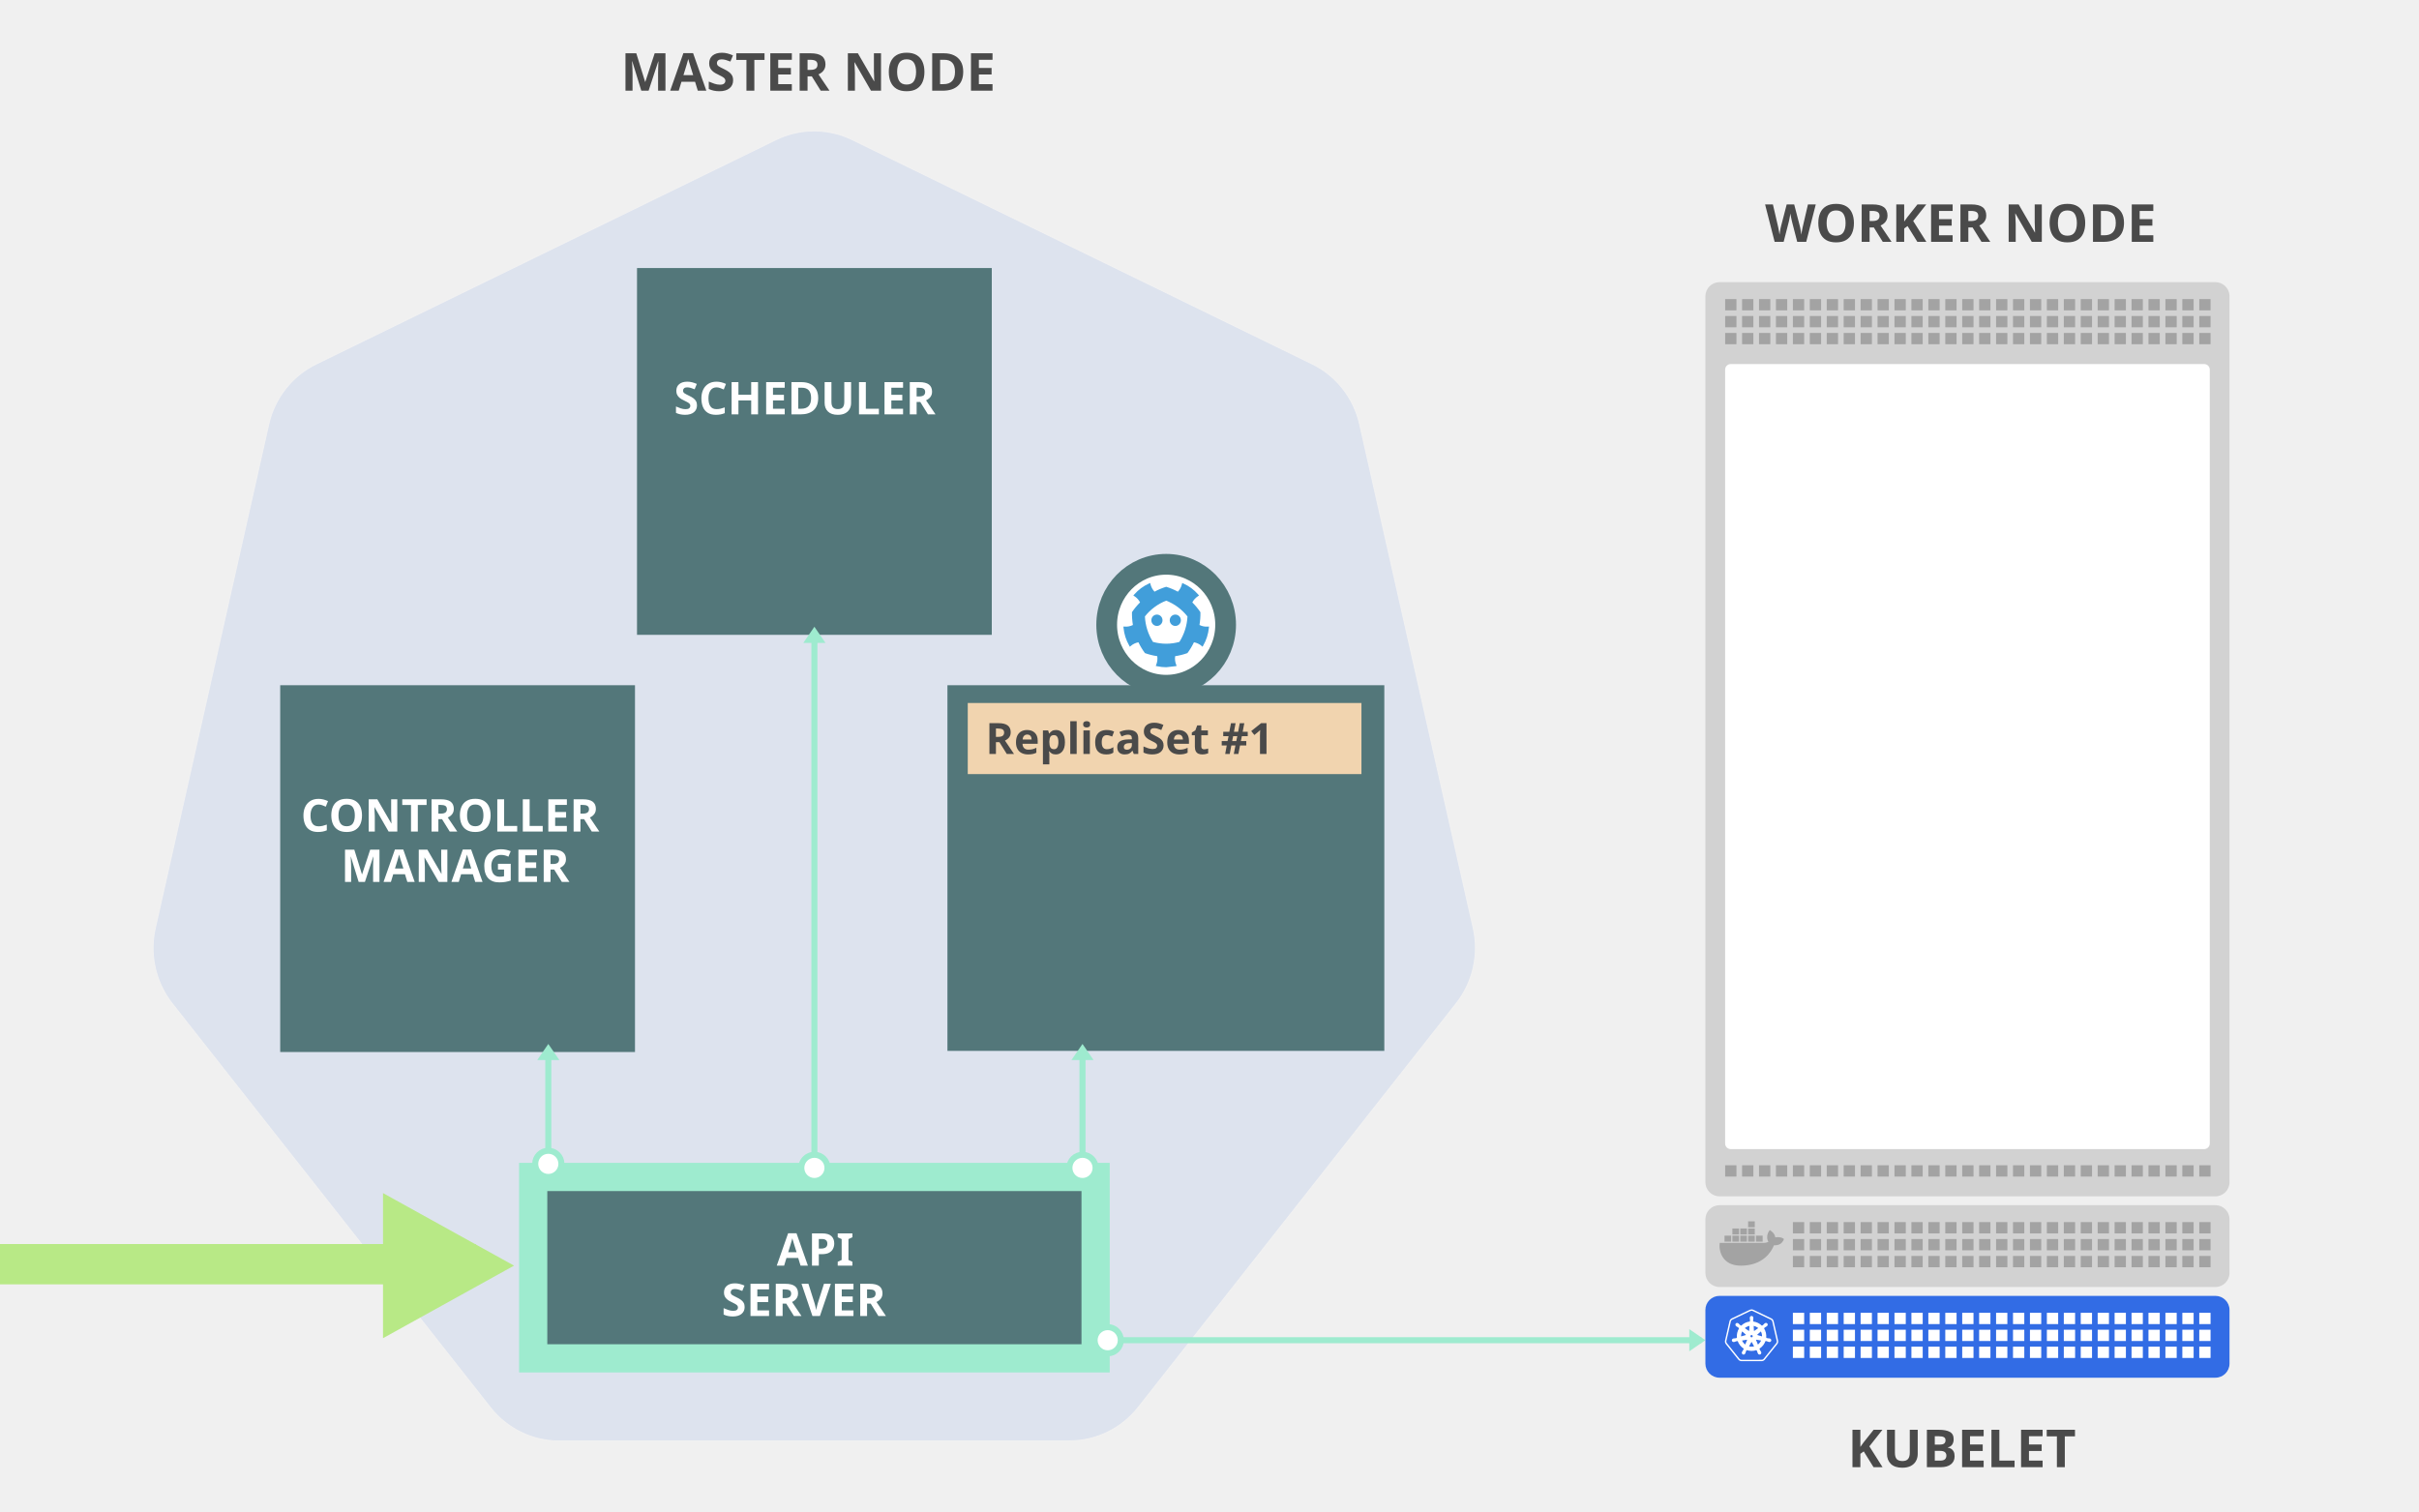
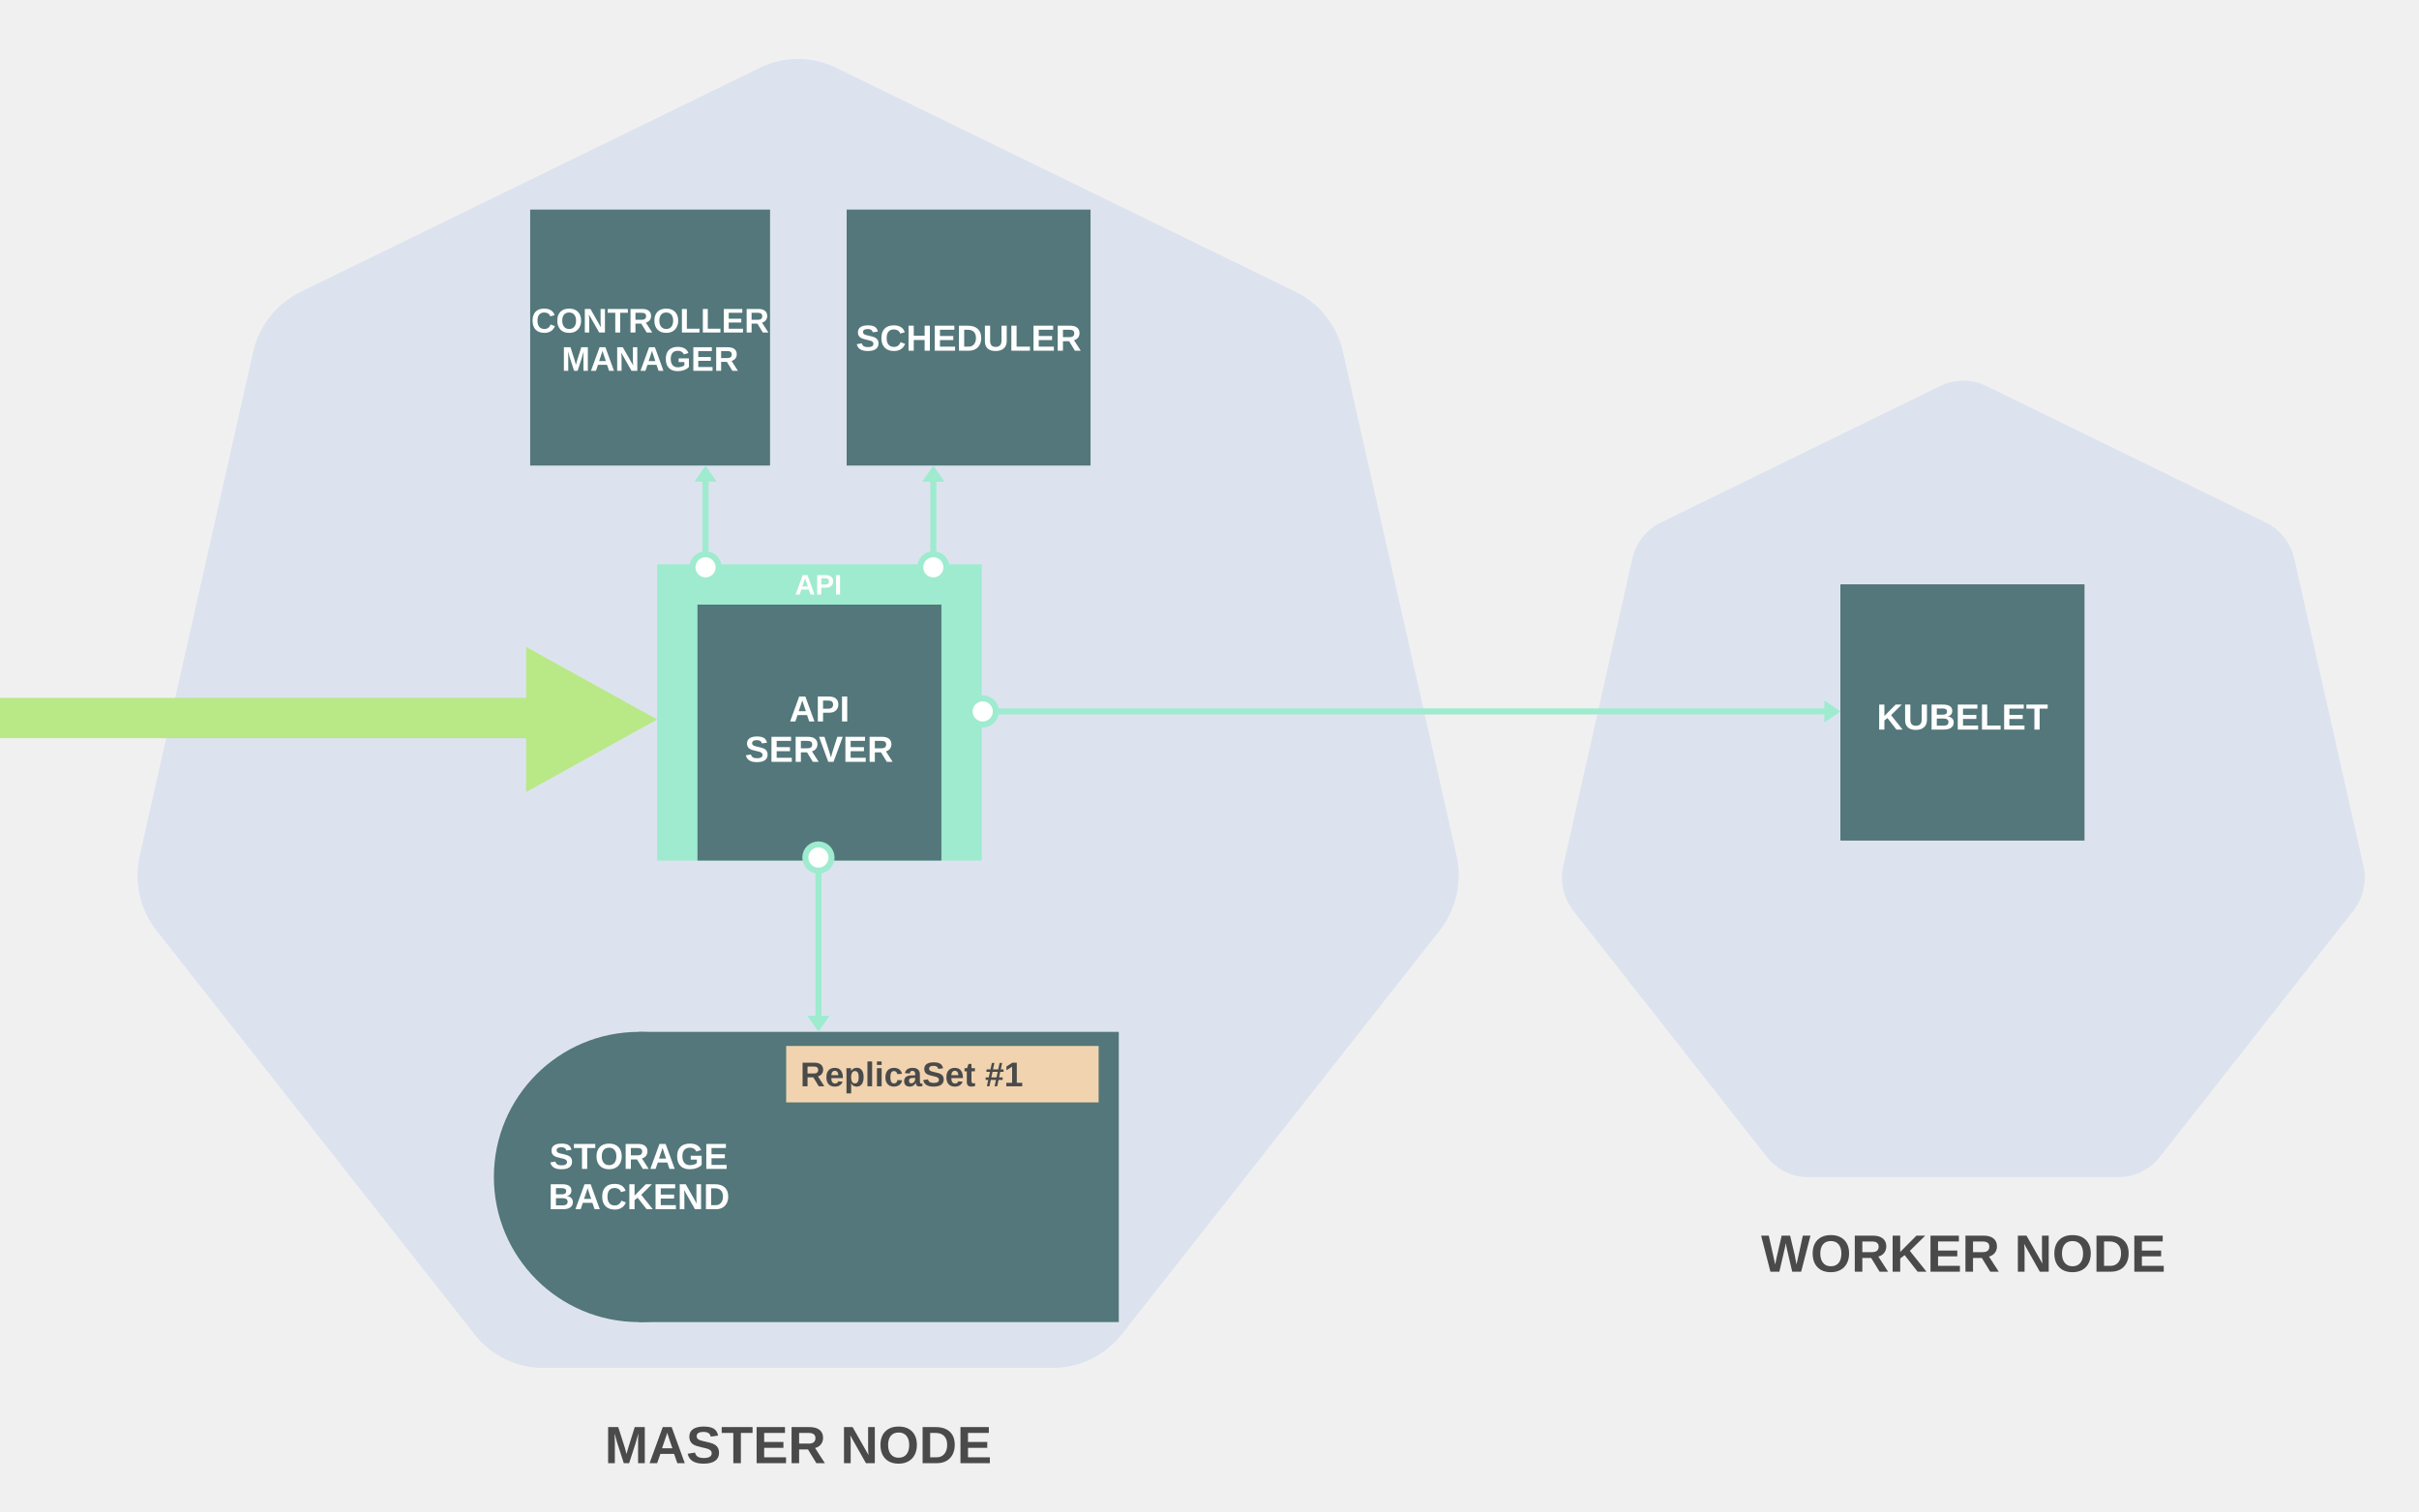
- <svg xmlns="http://www.w3.org/2000/svg" viewBox="0 0 1200 750">
-   <g fill="none" fill-rule="evenodd">
-     <path d="M401.654 65.01a43.165 43.165 0 0 0-16.713 4.32L156.887 180.618c-11.957 5.832-20.641 16.861-23.596 29.967L77.03 460.565c-2.625 11.637-.49 23.854 5.92 33.87a44.171 44.171 0 0 0 2.48 3.514l157.85 200.444c8.277 10.507 20.826 16.624 34.096 16.622l253.137-.06c13.265.01 25.814-6.096 34.096-16.592L722.4 497.89c8.281-10.512 11.384-24.273 8.429-37.384l-56.35-249.981c-2.954-13.105-11.639-24.135-23.596-29.967L422.8 69.33a43.134 43.134 0 0 0-21.146-4.32z" opacity=".1" fill="#326CE5" fill-rule="nonzero" stroke="#FFF" stroke-width=".5" />
-     <path fill="#53777A" d="M139 340h176v182H139z" />
-     <text font-family="sans-serif" font-size="22.4" font-weight="bold" fill="#FFF" transform="translate(139 340)">
-       <tspan x="10.229" y="72.606">CONTROLLER </tspan>
-       <tspan x="30.135" y="97.606">MANAGER</tspan>
+ <svg xmlns="http://www.w3.org/2000/svg" width="1200px" height="750px" viewBox="0 0 1200 750" version="1.1">
+   <g id="schedule-pods-1" stroke="none" stroke-width="1" fill="none" fill-rule="evenodd">
+     <g id="Kubernetes-background" opacity="0.1" transform="translate(67, 28)" fill="#326CE5" fill-rule="nonzero" stroke="#FFFFFF" stroke-width="0.5">
+       <path d="M326.654,1.011 C320.855,1.309 315.173,2.777 309.941,5.33 L81.887,116.618 C69.93,122.45 61.246,133.479 58.291,146.585 L2.029,396.566 C-0.596,408.202 1.54,420.419 7.95,430.434 C8.719,431.646 9.546,432.819 10.429,433.949 L168.279,634.393 C176.556,644.9 189.105,651.017 202.375,651.015 L455.512,650.955 C468.777,650.965 481.326,644.859 489.608,634.363 L647.4,433.89 C655.681,423.378 658.784,409.617 655.829,396.506 L599.479,146.525 C596.525,133.42 587.84,122.39 575.883,116.558 L347.8,5.33 C341.22,2.119 333.948,0.634 326.654,1.011 Z" id="path3055" />
+     </g>
+     <rect id="Rectangle" fill="#9EEBCF" x="326" y="280" width="161" height="147" />
+     <g id="Group-3" transform="translate(346, 300)">
+       <polygon id="Rectangle" fill="#53777A" points="0 0 121 0 121 127 0 127" />
+       <text id="API-SERVER" font-family="Arial-BoldMT, Arial" font-size="18" font-weight="bold" fill="#FFFFFF">
+         <tspan x="45.497" y="58">API</tspan>
+         <tspan x="23.489" y="78">SERVER</tspan>
+       </text>
+     </g>
+     <g id="Kubernetes-background" opacity="0.1" transform="translate(774, 188)" fill="#326CE5" fill-rule="nonzero" stroke="#FFFFFF" stroke-width="0.5">
+       <path d="M198.574,0.615 C195.049,0.797 191.594,1.691 188.414,3.245 L49.78,71.008 C42.511,74.559 37.231,81.275 35.436,89.255 L1.233,241.467 C-0.362,248.552 0.936,255.991 4.833,262.09 C5.3,262.828 5.803,263.542 6.34,264.23 L102.297,386.279 C107.329,392.677 114.957,396.402 123.024,396.4 L276.907,396.364 C284.971,396.37 292.599,392.652 297.634,386.261 L393.556,264.194 C398.59,257.793 400.476,249.414 398.68,241.431 L364.425,89.218 C362.629,81.239 357.35,74.523 350.081,70.972 L211.428,3.245 C207.428,1.29 203.008,0.386 198.574,0.615 Z" id="path3055" />
+     </g>
+     <g id="Green-arrow-right" transform="translate(0, 331)" fill="#B8E986">
+       <polygon id="Triangle" points="326 26 261 62 261 -10" />
+       <polygon id="Rectangle" points="0 35.278 1.7734272e-15 15.278 307 15.278 307 35.278" />
+     </g>
+     <rect id="Rectangle-4" fill="#53777A" x="317" y="512" width="238" height="144" />
+     <g id="Group-6" transform="translate(390, 519)">
+       <rect id="Rectangle-3" fill="#F1D4AF" x="0" y="-2.27373675e-13" width="155" height="28" />
+       <text id="ReplicaSet-#1" font-family="Arial-BoldMT, Arial" font-size="17" font-weight="bold" fill="#4A4A4A">
+         <tspan x="7" y="20">ReplicaSet #1</tspan>
+       </text>
+     </g>
+     <g id="Group" transform="translate(245, 512)">
+       <circle id="Oval" fill="#53777A" cx="72" cy="72" r="72" />
+       <text id="STORAGE-BACKEND" font-family="Arial-BoldMT, Arial" font-size="18" font-weight="bold" fill="#FFFFFF">
+         <tspan x="27.497" y="68">STORAGE</tspan>
+         <tspan x="27" y="88">BACKEND</tspan>
+       </text>
+     </g>
+     <g id="right-arrow" transform="translate(699, 353) scale(1, -1) translate(-699, -353) translate(487, 340)" fill-rule="nonzero">
+       <polygon id="Line" fill="#9EEBCF" points="0 11.5 415.295 11.5 424 11.5 424 14.5 0 14.5" />
+       <circle id="Base" stroke="#9EEBCF" stroke-width="3" fill="#FFFFFF" cx="0.5" cy="13" r="6.5" />
+       <polygon id="Tip" fill="#9EEBCF" points="426 13 418 18.5 418 7.5" />
+     </g>
+     <g id="Group-3" transform="translate(420, 104)" fill="#53777A">
+       <polygon id="Rectangle" points="0 2.27373675e-13 121 2.27373675e-13 121 127 0 127" />
+     </g>
+     <polygon id="Rectangle" fill="#53777A" points="913 290 1034 290 1034 417 913 417" />
+     <polygon id="Rectangle" fill="#53777A" points="913 290 1034 290 1034 417 913 417" />
+     <text id="KUBELET" font-family="Arial-BoldMT, Arial" font-size="18" font-weight="bold" fill="#FFFFFF">
+       <tspan x="931" y="362">KUBELET</tspan>
    </text>
-     <path fill="#53777A" d="M316 133h176v182H316z" />
-     <text font-family="sans-serif" font-size="22.4" font-weight="bold" fill="#FFF" transform="translate(316 133)">
-       <tspan x="18.306" y="72.606">SCHEDULER</tspan>
+     <text id="SCHEDULER" font-family="Arial-BoldMT, Arial" font-size="18" font-weight="bold" fill="#FFFFFF">
+       <tspan x="424.496" y="174">SCHEDULER</tspan>
    </text>
-     <path d="M264.5 584h279v90h-279v-90z" stroke="#9EEBCF" stroke-width="14" fill="#53777A" />
-     <text font-family="sans-serif" font-size="22.4" font-weight="bold" fill="#FFF" transform="translate(271 591)">
-       <tspan x="114.33" y="37">API</tspan>
-       <tspan x="86.942" y="62">SERVER</tspan>
+     <text id="MASTER-NODE" fill="#4A4A4A" font-family="Arial-BoldMT, Arial" font-size="26" font-weight="bold">
+       <tspan x="299.941" y="726">MASTER NODE</tspan>
    </text>
-     <g fill="#B8E986">
-       <path d="M255 628l-65 36v-72z" />
-       <path d="M0 637.278v-20h236v20z" />
+     <text id="WORKER-NODE" fill="#4A4A4A" font-family="Arial-BoldMT, Arial" font-size="26" font-weight="bold">
+       <tspan x="873.612" y="631">WORKER NODE</tspan>
+     </text>
+     <g id="Group-3" transform="translate(263, 104)">
+       <polygon id="Rectangle" fill="#53777A" points="0 2.27373675e-13 119 2.27373675e-13 119 127 0 127" />
+       <text id="CONTROLLER-MANAGER" font-family="Arial-BoldMT, Arial" font-size="17" font-weight="bold" fill="#FFFFFF">
+         <tspan x="0.477" y="61">CONTROLLER </tspan>
+         <tspan x="15.585" y="80">MANAGER</tspan>
+       </text>
    </g>
-     <path fill="#53777A" d="M470 340h216.72v181.44H470z" />
-     <path fill="#F1D4AF" d="M480.08 348.82h195.3v35.28h-195.3z" />
-     <text font-family="sans-serif" font-size="21.42" font-weight="bold" fill="#4A4A4A" transform="translate(480.08 348.82)">
-       <tspan x="8.82" y="25.3">ReplicaSet #1</tspan>
-     </text>
-     <g transform="translate(549 280)">
-       <ellipse stroke="#53777A" stroke-width="10.29" fill="#FFF" cx="29.5" cy="30" rx="29.5" ry="30" />
-       <g fill="#419EDA" fill-rule="nonzero">
-         <path d="M27.692 27.767c0 1.56-1.24 2.822-2.77 2.822s-2.768-1.262-2.768-2.822c0-1.554 1.238-2.822 2.768-2.822 1.53 0 2.77 1.268 2.77 2.822zm3.578.001c0 1.56 1.241 2.822 2.77 2.822 1.53 0 2.769-1.262 2.769-2.823 0-1.554-1.24-2.822-2.768-2.822-1.53 0-2.77 1.268-2.77 2.822z" />
-         <path d="M50.154 30.916a7.85 7.85 0 0 1-4.127-.81 33.76 33.76 0 0 0 .472-6.337 32.762 32.762 0 0 0-4.023-4.86 8.092 8.092 0 0 1 2.836-3.096l.52-.327-.405-.466c-2.087-2.395-4.577-4.246-7.401-5.502l-.563-.25-.143.607a8.167 8.167 0 0 1-2.007 3.712 31.817 31.817 0 0 0-5.798-2.435 31.845 31.845 0 0 0-5.79 2.43 8.165 8.165 0 0 1-2-3.704l-.144-.607-.56.249c-2.789 1.238-5.348 3.14-7.4 5.499l-.407.466.52.328a8.076 8.076 0 0 1 2.828 3.08 32.902 32.902 0 0 0-4.016 4.84 33.88 33.88 0 0 0 .46 6.38 7.835 7.835 0 0 1-4.106.803l-.61-.047.057.62a21.75 21.75 0 0 0 2.846 8.879l.31.537.466-.403a7.904 7.904 0 0 1 3.771-1.8 33.056 33.056 0 0 0 3.228 5.357c1.962.7 4.006 1.222 6.117 1.532a8.246 8.246 0 0 1-.51 4.255l-.232.577.597.134c1.53.342 3.073.517 4.584.517l4.581-.517.598-.134-.232-.578a8.269 8.269 0 0 1-.509-4.257 32.11 32.11 0 0 0 6.094-1.529 33.098 33.098 0 0 0 3.232-5.363 7.939 7.939 0 0 1 3.79 1.802l.465.403.31-.536a21.669 21.669 0 0 0 2.843-8.877l.057-.62-.6.048zm-14.082 7.589c-2.168.6-4.37.904-6.557.904-2.195 0-4.393-.303-6.563-.904a26.128 26.128 0 0 1-2.808-6.03 26.04 26.04 0 0 1-1.184-6.615 25.208 25.208 0 0 1 4.755-4.613 25.172 25.172 0 0 1 5.8-3.214 25.274 25.274 0 0 1 5.788 3.207 25.356 25.356 0 0 1 4.775 4.643 26.095 26.095 0 0 1-4.006 12.622z" />
-       </g>
+     <g id="down-arrow" transform="translate(402, 427)" fill-rule="nonzero">
+       <polygon id="Line" fill="#9EEBCF" points="5.5 -1 5.5 81 2.5 81 2.5 -1" />
+       <circle id="Base" stroke="#9EEBCF" stroke-width="3" fill="#FFFFFF" cx="4" cy="-1.5" r="6.5" />
+       <polygon id="Tip" fill="#9EEBCF" points="4 85 -1.5 77 9.5 77" />
    </g>
-     <g transform="matrix(1 0 0 -1 549 678)" fill-rule="nonzero">
-       <path fill="#9EEBCF" d="M0 11.5h295v3H0z" />
-       <circle stroke="#9EEBCF" stroke-width="3" fill="#FFF" cx=".5" cy="13" r="6.5" />
-       <path fill="#9EEBCF" d="M297 13l-8 5.5v-11z" />
+     <g id="down-arrow" transform="translate(350, 257.5) scale(1, -1) translate(-350, -257.5) translate(346, 235)" fill-rule="nonzero">
+       <polygon id="Line" fill="#9EEBCF" points="5.5 -1 5.5 45 2.5 45 2.5 -1" />
+       <circle id="Base" stroke="#9EEBCF" stroke-width="3" fill="#FFFFFF" cx="4" cy="-1.5" r="6.5" />
+       <polygon id="Tip" fill="#9EEBCF" points="4 49 -1.5 41 9.5 41" />
    </g>
-     <g transform="translate(846 140)">
-       <path d="M260 7v439.6a7 7 0 0 1-7 7H7a7 7 0 0 1-7-7V7a7 7 0 0 1 7-7h246a7 7 0 0 1 7 7z" fill="#D2D2D2" />
-       <path fill="#A3A3A3" d="M9.8 8.4h5.6V14H9.8zm0 8.4h5.6v5.6H9.8zm0 8.4h5.6v5.6H9.8zm8.4-16.8h5.6V14h-5.6zm0 8.4h5.6v5.6h-5.6zm0 8.4h5.6v5.6h-5.6zm8.4-16.8h5.6V14h-5.6zm0 8.4h5.6v5.6h-5.6zm0 8.4h5.6v5.6h-5.6zM35 8.4h5.6V14H35zm0 8.4h5.6v5.6H35zm0 8.4h5.6v5.6H35zm8.4-16.8H49V14h-5.6zm0 8.4H49v5.6h-5.6zm0 8.4H49v5.6h-5.6zm8.4-16.8h5.6V14h-5.6zm0 8.4h5.6v5.6h-5.6zm0 8.4h5.6v5.6h-5.6zm8.4-16.8h5.6V14h-5.6zm0 8.4h5.6v5.6h-5.6zm0 8.4h5.6v5.6h-5.6zm8.4-16.8h5.6V14h-5.6zm0 8.4h5.6v5.6h-5.6zm0 8.4h5.6v5.6h-5.6zM77 8.4h5.6V14H77zm0 8.4h5.6v5.6H77zm0 8.4h5.6v5.6H77zm8.4-16.8H91V14h-5.6zm0 8.4H91v5.6h-5.6zm0 8.4H91v5.6h-5.6zm8.4-16.8h5.6V14h-5.6zm0 8.4h5.6v5.6h-5.6zm0 8.4h5.6v5.6h-5.6zm8.4-16.8h5.6V14h-5.6zm0 8.4h5.6v5.6h-5.6zm0 8.4h5.6v5.6h-5.6zm8.4-16.8h5.6V14h-5.6zm0 8.4h5.6v5.6h-5.6zm0 8.4h5.6v5.6h-5.6zM119 8.4h5.6V14H119zm0 8.4h5.6v5.6H119zm0 8.4h5.6v5.6H119zm8.4-16.8h5.6V14h-5.6zm0 8.4h5.6v5.6h-5.6zm0 8.4h5.6v5.6h-5.6zm8.4-16.8h5.6V14h-5.6zm0 8.4h5.6v5.6h-5.6zm0 8.4h5.6v5.6h-5.6zm8.4-16.8h5.6V14h-5.6zm0 8.4h5.6v5.6h-5.6zm0 8.4h5.6v5.6h-5.6zm8.4-16.8h5.6V14h-5.6zm0 8.4h5.6v5.6h-5.6zm0 8.4h5.6v5.6h-5.6zM161 8.4h5.6V14H161zm0 8.4h5.6v5.6H161zm0 8.4h5.6v5.6H161zm8.4-16.8h5.6V14h-5.6zm0 8.4h5.6v5.6h-5.6zm0 8.4h5.6v5.6h-5.6zm8.4-16.8h5.6V14h-5.6zm0 8.4h5.6v5.6h-5.6zm0 8.4h5.6v5.6h-5.6zm8.4-16.8h5.6V14h-5.6zm0 8.4h5.6v5.6h-5.6zm0 8.4h5.6v5.6h-5.6zm8.4-16.8h5.6V14h-5.6zm0 8.4h5.6v5.6h-5.6zm0 8.4h5.6v5.6h-5.6zM203 8.4h5.6V14H203zm0 8.4h5.6v5.6H203zm0 8.4h5.6v5.6H203zm8.4-16.8h5.6V14h-5.6zm0 8.4h5.6v5.6h-5.6zm0 8.4h5.6v5.6h-5.6zm8.4-16.8h5.6V14h-5.6zm0 8.4h5.6v5.6h-5.6zm0 8.4h5.6v5.6h-5.6zm8.4-16.8h5.6V14h-5.6zm0 8.4h5.6v5.6h-5.6zm0 8.4h5.6v5.6h-5.6zm8.4-16.8h5.6V14h-5.6zm0 8.4h5.6v5.6h-5.6zm0 8.4h5.6v5.6h-5.6zM245 8.4h5.6V14H245zm0 8.4h5.6v5.6H245zm0 8.4h5.6v5.6H245zM9.8 438.2h5.6v5.6H9.8zm8.4 0h5.6v5.6h-5.6zm8.4 0h5.6v5.6h-5.6zm8.4 0h5.6v5.6H35zm8.4 0H49v5.6h-5.6zm8.4 0h5.6v5.6h-5.6zm8.4 0h5.6v5.6h-5.6zm8.4 0h5.6v5.6h-5.6zm8.4 0h5.6v5.6H77zm8.4 0H91v5.6h-5.6zm8.4 0h5.6v5.6h-5.6zm8.4 0h5.6v5.6h-5.6zm8.4 0h5.6v5.6h-5.6zm8.4 0h5.6v5.6H119zm8.4 0h5.6v5.6h-5.6zm8.4 0h5.6v5.6h-5.6zm8.4 0h5.6v5.6h-5.6zm8.4 0h5.6v5.6h-5.6zm8.4 0h5.6v5.6H161zm8.4 0h5.6v5.6h-5.6zm8.4 0h5.6v5.6h-5.6zm8.4 0h5.6v5.6h-5.6zm8.4 0h5.6v5.6h-5.6zm8.4 0h5.6v5.6H203zm8.4 0h5.6v5.6h-5.6zm8.4 0h5.6v5.6h-5.6zm8.4 0h5.6v5.6h-5.6zm8.4 0h5.6v5.6h-5.6zm8.4 0h5.6v5.6H245z" />
-       <rect fill="#FFF" x="9.785" y="40.636" width="240.43" height="389.543" rx="2.8" />
+     <g id="down-arrow" transform="translate(463, 257.5) scale(1, -1) translate(-463, -257.5) translate(459, 235)" fill-rule="nonzero">
+       <polygon id="Line" fill="#9EEBCF" points="5.5 -1 5.5 45 2.5 45 2.5 -1" />
+       <circle id="Base" stroke="#9EEBCF" stroke-width="3" fill="#FFFFFF" cx="4" cy="-1.5" r="6.5" />
+       <polygon id="Tip" fill="#9EEBCF" points="4 49 -1.5 41 9.5 41" />
    </g>
-     <path d="M1106 605v26.6a7 7 0 0 1-7 7H853a7 7 0 0 1-7-7V605a7 7 0 0 1 7-7h246a7 7 0 0 1 7 7z" fill="#D2D2D2" />
-     <path fill="#A3A3A3" d="M889.4 606.4h5.6v5.6h-5.6zm0 8.4h5.6v5.6h-5.6zm0 8.4h5.6v5.6h-5.6zm8.4-16.8h5.6v5.6h-5.6zm0 8.4h5.6v5.6h-5.6zm0 8.4h5.6v5.6h-5.6zm8.4-16.8h5.6v5.6h-5.6zm0 8.4h5.6v5.6h-5.6zm0 8.4h5.6v5.6h-5.6zm8.4-16.8h5.6v5.6h-5.6zm0 8.4h5.6v5.6h-5.6zm0 8.4h5.6v5.6h-5.6zm8.4-16.8h5.6v5.6H923zm0 8.4h5.6v5.6H923zm0 8.4h5.6v5.6H923zm8.4-16.8h5.6v5.6h-5.6zm0 8.4h5.6v5.6h-5.6zm0 8.4h5.6v5.6h-5.6zm8.4-16.8h5.6v5.6h-5.6zm0 8.4h5.6v5.6h-5.6zm0 8.4h5.6v5.6h-5.6zm8.4-16.8h5.6v5.6h-5.6zm0 8.4h5.6v5.6h-5.6zm0 8.4h5.6v5.6h-5.6zm8.4-16.8h5.6v5.6h-5.6zm0 8.4h5.6v5.6h-5.6zm0 8.4h5.6v5.6h-5.6zm8.4-16.8h5.6v5.6H965zm0 8.4h5.6v5.6H965zm0 8.4h5.6v5.6H965zm8.4-16.8h5.6v5.6h-5.6zm0 8.4h5.6v5.6h-5.6zm0 8.4h5.6v5.6h-5.6zm8.4-16.8h5.6v5.6h-5.6zm0 8.4h5.6v5.6h-5.6zm0 8.4h5.6v5.6h-5.6zm8.4-16.8h5.6v5.6h-5.6zm0 8.4h5.6v5.6h-5.6zm0 8.4h5.6v5.6h-5.6zm8.4-16.8h5.6v5.6h-5.6zm0 8.4h5.6v5.6h-5.6zm0 8.4h5.6v5.6h-5.6zm8.4-16.8h5.6v5.6h-5.6zm0 8.4h5.6v5.6h-5.6zm0 8.4h5.6v5.6h-5.6zm8.4-16.8h5.6v5.6h-5.6zm0 8.4h5.6v5.6h-5.6zm0 8.4h5.6v5.6h-5.6zm8.4-16.8h5.6v5.6h-5.6zm0 8.4h5.6v5.6h-5.6zm0 8.4h5.6v5.6h-5.6zm8.4-16.8h5.6v5.6h-5.6zm0 8.4h5.6v5.6h-5.6zm0 8.4h5.6v5.6h-5.6zm8.4-16.8h5.6v5.6h-5.6zm0 8.4h5.6v5.6h-5.6zm0 8.4h5.6v5.6h-5.6zm8.4-16.8h5.6v5.6h-5.6zm0 8.4h5.6v5.6h-5.6zm0 8.4h5.6v5.6h-5.6zm8.4-16.8h5.6v5.6h-5.6zm0 8.4h5.6v5.6h-5.6zm0 8.4h5.6v5.6h-5.6zm8.4-16.8h5.6v5.6h-5.6zm0 8.4h5.6v5.6h-5.6zm0 8.4h5.6v5.6h-5.6zm8.4-16.8h5.6v5.6h-5.6zm0 8.4h5.6v5.6h-5.6zm0 8.4h5.6v5.6h-5.6zm8.4-16.8h5.6v5.6h-5.6zm0 8.4h5.6v5.6h-5.6zm0 8.4h5.6v5.6h-5.6zm8.4-16.8h5.6v5.6h-5.6zm0 8.4h5.6v5.6h-5.6zm0 8.4h5.6v5.6h-5.6z" />
-     <path d="M1106 650v26.6a7 7 0 0 1-7 7H853a7 7 0 0 1-7-7V650a7 7 0 0 1 7-7h246a7 7 0 0 1 7 7z" fill="#326CE5" />
-     <path fill="#FFF" d="M889.4 651.4h5.6v5.6h-5.6zm0 8.4h5.6v5.6h-5.6zm0 8.4h5.6v5.6h-5.6zm8.4-16.8h5.6v5.6h-5.6zm0 8.4h5.6v5.6h-5.6zm0 8.4h5.6v5.6h-5.6zm8.4-16.8h5.6v5.6h-5.6zm0 8.4h5.6v5.6h-5.6zm0 8.4h5.6v5.6h-5.6zm8.4-16.8h5.6v5.6h-5.6zm0 8.4h5.6v5.6h-5.6zm0 8.4h5.6v5.6h-5.6zm8.4-16.8h5.6v5.6H923zm0 8.4h5.6v5.6H923zm0 8.4h5.6v5.6H923zm8.4-16.8h5.6v5.6h-5.6zm0 8.4h5.6v5.6h-5.6zm0 8.4h5.6v5.6h-5.6zm8.4-16.8h5.6v5.6h-5.6zm0 8.4h5.6v5.6h-5.6zm0 8.4h5.6v5.6h-5.6zm8.4-16.8h5.6v5.6h-5.6zm0 8.4h5.6v5.6h-5.6zm0 8.4h5.6v5.6h-5.6zm8.4-16.8h5.6v5.6h-5.6zm0 8.4h5.6v5.6h-5.6zm0 8.4h5.6v5.6h-5.6zm8.4-16.8h5.6v5.6H965zm0 8.4h5.6v5.6H965zm0 8.4h5.6v5.6H965zm8.4-16.8h5.6v5.6h-5.6zm0 8.4h5.6v5.6h-5.6zm0 8.4h5.6v5.6h-5.6zm8.4-16.8h5.6v5.6h-5.6zm0 8.4h5.6v5.6h-5.6zm0 8.4h5.6v5.6h-5.6zm8.4-16.8h5.6v5.6h-5.6zm0 8.4h5.6v5.6h-5.6zm0 8.4h5.6v5.6h-5.6zm8.4-16.8h5.6v5.6h-5.6zm0 8.4h5.6v5.6h-5.6zm0 8.4h5.6v5.6h-5.6zm8.4-16.8h5.6v5.6h-5.6zm0 8.4h5.6v5.6h-5.6zm0 8.4h5.6v5.6h-5.6zm8.4-16.8h5.6v5.6h-5.6zm0 8.4h5.6v5.6h-5.6zm0 8.4h5.6v5.6h-5.6zm8.4-16.8h5.6v5.6h-5.6zm0 8.4h5.6v5.6h-5.6zm0 8.4h5.6v5.6h-5.6zm8.4-16.8h5.6v5.6h-5.6zm0 8.4h5.6v5.6h-5.6zm0 8.4h5.6v5.6h-5.6zm8.4-16.8h5.6v5.6h-5.6zm0 8.4h5.6v5.6h-5.6zm0 8.4h5.6v5.6h-5.6zm8.4-16.8h5.6v5.6h-5.6zm0 8.4h5.6v5.6h-5.6zm0 8.4h5.6v5.6h-5.6zm8.4-16.8h5.6v5.6h-5.6zm0 8.4h5.6v5.6h-5.6zm0 8.4h5.6v5.6h-5.6zm8.4-16.8h5.6v5.6h-5.6zm0 8.4h5.6v5.6h-5.6zm0 8.4h5.6v5.6h-5.6zm8.4-16.8h5.6v5.6h-5.6zm0 8.4h5.6v5.6h-5.6zm0 8.4h5.6v5.6h-5.6zm8.4-16.8h5.6v5.6h-5.6zm0 8.4h5.6v5.6h-5.6zm0 8.4h5.6v5.6h-5.6zm8.4-16.8h5.6v5.6h-5.6zm0 8.4h5.6v5.6h-5.6zm0 8.4h5.6v5.6h-5.6z" />
-     <path d="M871.099 616.108h3.304v-2.973H871.1v2.973zm-3.905 0h3.304v-2.973h-3.304v2.973zm-3.905 0h3.304v-2.973h-3.303v2.973zm-3.905 0h3.305v-2.973h-3.305v2.973zm-3.904 0h3.304v-2.973h-3.304v2.973zm3.904-3.568h3.305v-2.972h-3.305v2.972zm3.905 0h3.304v-2.972h-3.303v2.972zm3.905 0h3.304v-2.972h-3.304v2.972zm0-3.567h3.304V606h-3.304v2.973zm17.139 5.402c-.722-.478-2.38-.653-3.656-.415-.164-1.19-.834-2.221-2.052-3.153l-.7-.463-.468.694c-.598.893-.897 2.13-.8 3.317.045.418.183 1.164.617 1.82-.433.231-1.29.549-2.42.528h-21.73l-.043.247c-.204 1.193-.2 4.914 2.24 7.774 1.857 2.174 4.639 3.276 8.269 3.276 7.87 0 13.693-3.586 16.42-10.104 1.073.02 3.381.006 4.567-2.237.031-.051.102-.186.31-.61l.113-.234-.667-.44z" fill="#A3A3A3" />
-     <g fill-rule="nonzero" stroke="#FFF" stroke-width=".7">
-       <path d="M868.813 650.039a1.72 1.72 0 0 0-.655.166l-8.946 4.283c-.469.225-.81.65-.925 1.154l-2.207 9.621a1.692 1.692 0 0 0 .33 1.439l6.19 7.715c.325.404.817.64 1.337.64l9.93-.003a1.72 1.72 0 0 0 1.338-.638l6.19-7.716c.324-.405.446-.935.33-1.44l-2.21-9.62a1.702 1.702 0 0 0-.926-1.154l-8.946-4.28a1.72 1.72 0 0 0-.83-.167z" fill="#326CE5" />
-       <path d="M868.902 653.313c.296 0 .535.267.536.596 0 .047.002.11 0 .153-.006.19-.048.335-.073.51-.045.374-.083.685-.06.973.02.145.105.202.175.269l.012.24a7.012 7.012 0 0 1 4.445 2.151l.204-.145c.069.004.221.025.325-.036.24-.162.458-.386.722-.655.12-.128.21-.25.353-.374.033-.029.083-.067.12-.096.256-.205.613-.183.798.049.184.231.125.585-.132.79-.036.03-.083.07-.118.096-.152.113-.293.17-.445.26-.32.198-.585.363-.796.56-.1.107-.092.208-.1.304-.03.028-.135.12-.19.171a6.975 6.975 0 0 1 1.115 4.829l.216.063c.04.055.119.19.231.233.276.087.586.119.96.158.176.015.328.006.514.042.045.008.11.026.156.036.315.077.518.367.453.654-.066.286-.374.46-.691.392l-.008-.001-.01-.004c-.045-.01-.1-.02-.14-.03-.182-.049-.315-.122-.48-.185-.354-.128-.647-.234-.933-.275-.145-.012-.22.058-.3.11l-.229-.04a6.98 6.98 0 0 1-3.087 3.892c.026.062.07.193.09.217-.034.09-.085.177-.042.316.104.27.272.534.475.852.098.147.199.26.287.427.022.04.05.102.07.145.138.295.037.635-.228.762-.266.129-.597-.007-.74-.303-.02-.043-.049-.098-.066-.138-.076-.174-.102-.323-.156-.492-.121-.357-.221-.652-.367-.902-.082-.121-.182-.137-.273-.166l-.115-.207a6.905 6.905 0 0 1-4.941-.013l-.121.22c-.09.025-.178.05-.231.113-.195.233-.273.608-.415.964-.053.169-.078.318-.154.492-.017.04-.046.095-.067.137 0 0 0 0 0 0v.002c-.144.295-.474.43-.74.302-.264-.127-.365-.467-.227-.762.02-.042.047-.104.068-.144.089-.168.19-.282.287-.43.203-.317.381-.602.485-.872.026-.09-.013-.213-.048-.303l.098-.234a6.98 6.98 0 0 1-3.088-3.864l-.234.04c-.062-.035-.188-.118-.307-.109-.286.042-.58.148-.934.275-.165.064-.297.136-.48.185-.04.01-.095.021-.139.03-.004.002-.007.004-.01.004l-.008.001c-.318.07-.626-.105-.691-.392-.066-.286.137-.577.453-.653l.008-.002.004-.002c.045-.01.102-.025.143-.033.187-.035.338-.026.514-.041.374-.04.684-.071.96-.158.087-.036.17-.157.23-.233l.224-.065a6.955 6.955 0 0 1 1.093-4.84l-.172-.154c-.01-.067-.025-.222-.107-.31-.211-.198-.476-.362-.797-.56-.152-.09-.291-.148-.444-.26l-.11-.09-.009-.006c-.256-.205-.315-.56-.131-.791a.515.515 0 0 1 .427-.19c.128.005.26.052.373.142.036.029.086.067.119.095.143.124.23.246.352.375.264.269.482.492.722.653.126.074.222.044.318.031.03.023.134.097.193.138a6.884 6.884 0 0 1 4.467-2.152l.012-.227a.586.586 0 0 0 .174-.278c.024-.288-.014-.599-.06-.973-.024-.175-.065-.32-.072-.51-.002-.04 0-.093 0-.138v-.014c0-.329.24-.596.535-.596zm-.67 4.162a5.512 5.512 0 0 0-3.228 1.549l2.303 1.636.005-.002a.472.472 0 0 0 .75-.362l.01-.006.16-2.815zm1.342 0l.159 2.81.002.001a.472.472 0 0 0 .75.361l.009.004 2.288-1.626a5.558 5.558 0 0 0-3.208-1.55zm-5.405 2.6a5.535 5.535 0 0 0-.783 3.498l2.696-.78.002-.009a.472.472 0 0 0 .185-.813l.003-.011-2.103-1.885zm9.451.001l-2.091 1.876.001.006a.473.473 0 0 0 .185.813l.003.011 2.709.782a5.597 5.597 0 0 0-.117-1.799 5.602 5.602 0 0 0-.69-1.689zm-5.15 2.03l-.536.67.192.836.776.374.773-.373.193-.837-.536-.67h-.861zm2.763 2.295a.474.474 0 0 0-.41.66l-.003.005 1.082 2.62a5.531 5.531 0 0 0 2.232-2.81l-2.788-.473-.005.006a.469.469 0 0 0-.108-.008zm-4.683.011a.477.477 0 0 0-.093.008l-.004-.005-2.765.47a5.554 5.554 0 0 0 2.226 2.79l1.07-2.593-.007-.01a.472.472 0 0 0-.427-.66zm2.335 1.136a.473.473 0 0 0-.4.25h-.002l-1.359 2.463a5.526 5.526 0 0 0 3.566.004l-1.362-2.468h-.01a.47.47 0 0 0-.433-.249z" fill="#FFF" />
-     </g>
-     <text fill="#4A4A4A" font-family="sans-serif" font-size="26" font-weight="bold">
-       <tspan x="307.941" y="45">MASTER NODE</tspan>
-     </text>
-     <g transform="matrix(1 0 0 -1 400 578)" fill-rule="nonzero">
-       <path fill="#9EEBCF" d="M5.5-1v264h-3V-1z" />
-       <circle stroke="#9EEBCF" stroke-width="3" fill="#FFF" cx="4" cy="-1.5" r="6.5" />
-       <path fill="#9EEBCF" d="M4 267l-5.5-8h11z" />
-     </g>
-     <g transform="matrix(1 0 0 -1 268 576)" fill-rule="nonzero">
-       <path fill="#9EEBCF" d="M5.5-1v55h-3V-1z" />
-       <circle stroke="#9EEBCF" stroke-width="3" fill="#FFF" cx="4" cy="-1.5" r="6.5" />
-       <path fill="#9EEBCF" d="M4 58l-5.5-8h11z" />
-     </g>
-     <g transform="matrix(1 0 0 -1 533 578)" fill-rule="nonzero">
-       <path fill="#9EEBCF" d="M5.5-1v57h-3V-1z" />
-       <circle stroke="#9EEBCF" stroke-width="3" fill="#FFF" cx="4" cy="-1.5" r="6.5" />
-       <path fill="#9EEBCF" d="M4 60l-5.5-8h11z" />
-     </g>
-     <text fill="#4A4A4A" font-family="sans-serif" font-size="26" font-weight="bold">
-       <tspan x="875.612" y="120">WORKER NODE</tspan>
-     </text>
-     <text fill="#4A4A4A" font-family="sans-serif" font-size="26" font-weight="bold">
-       <tspan x="916.612" y="728">KUBELET</tspan>
+     <text id="API" font-family="Arial-BoldMT, Arial" font-size="14" font-weight="bold" fill="#FFFFFF">
+       <tspan x="394.331" y="295">API</tspan>
    </text>
  </g>
</svg>
